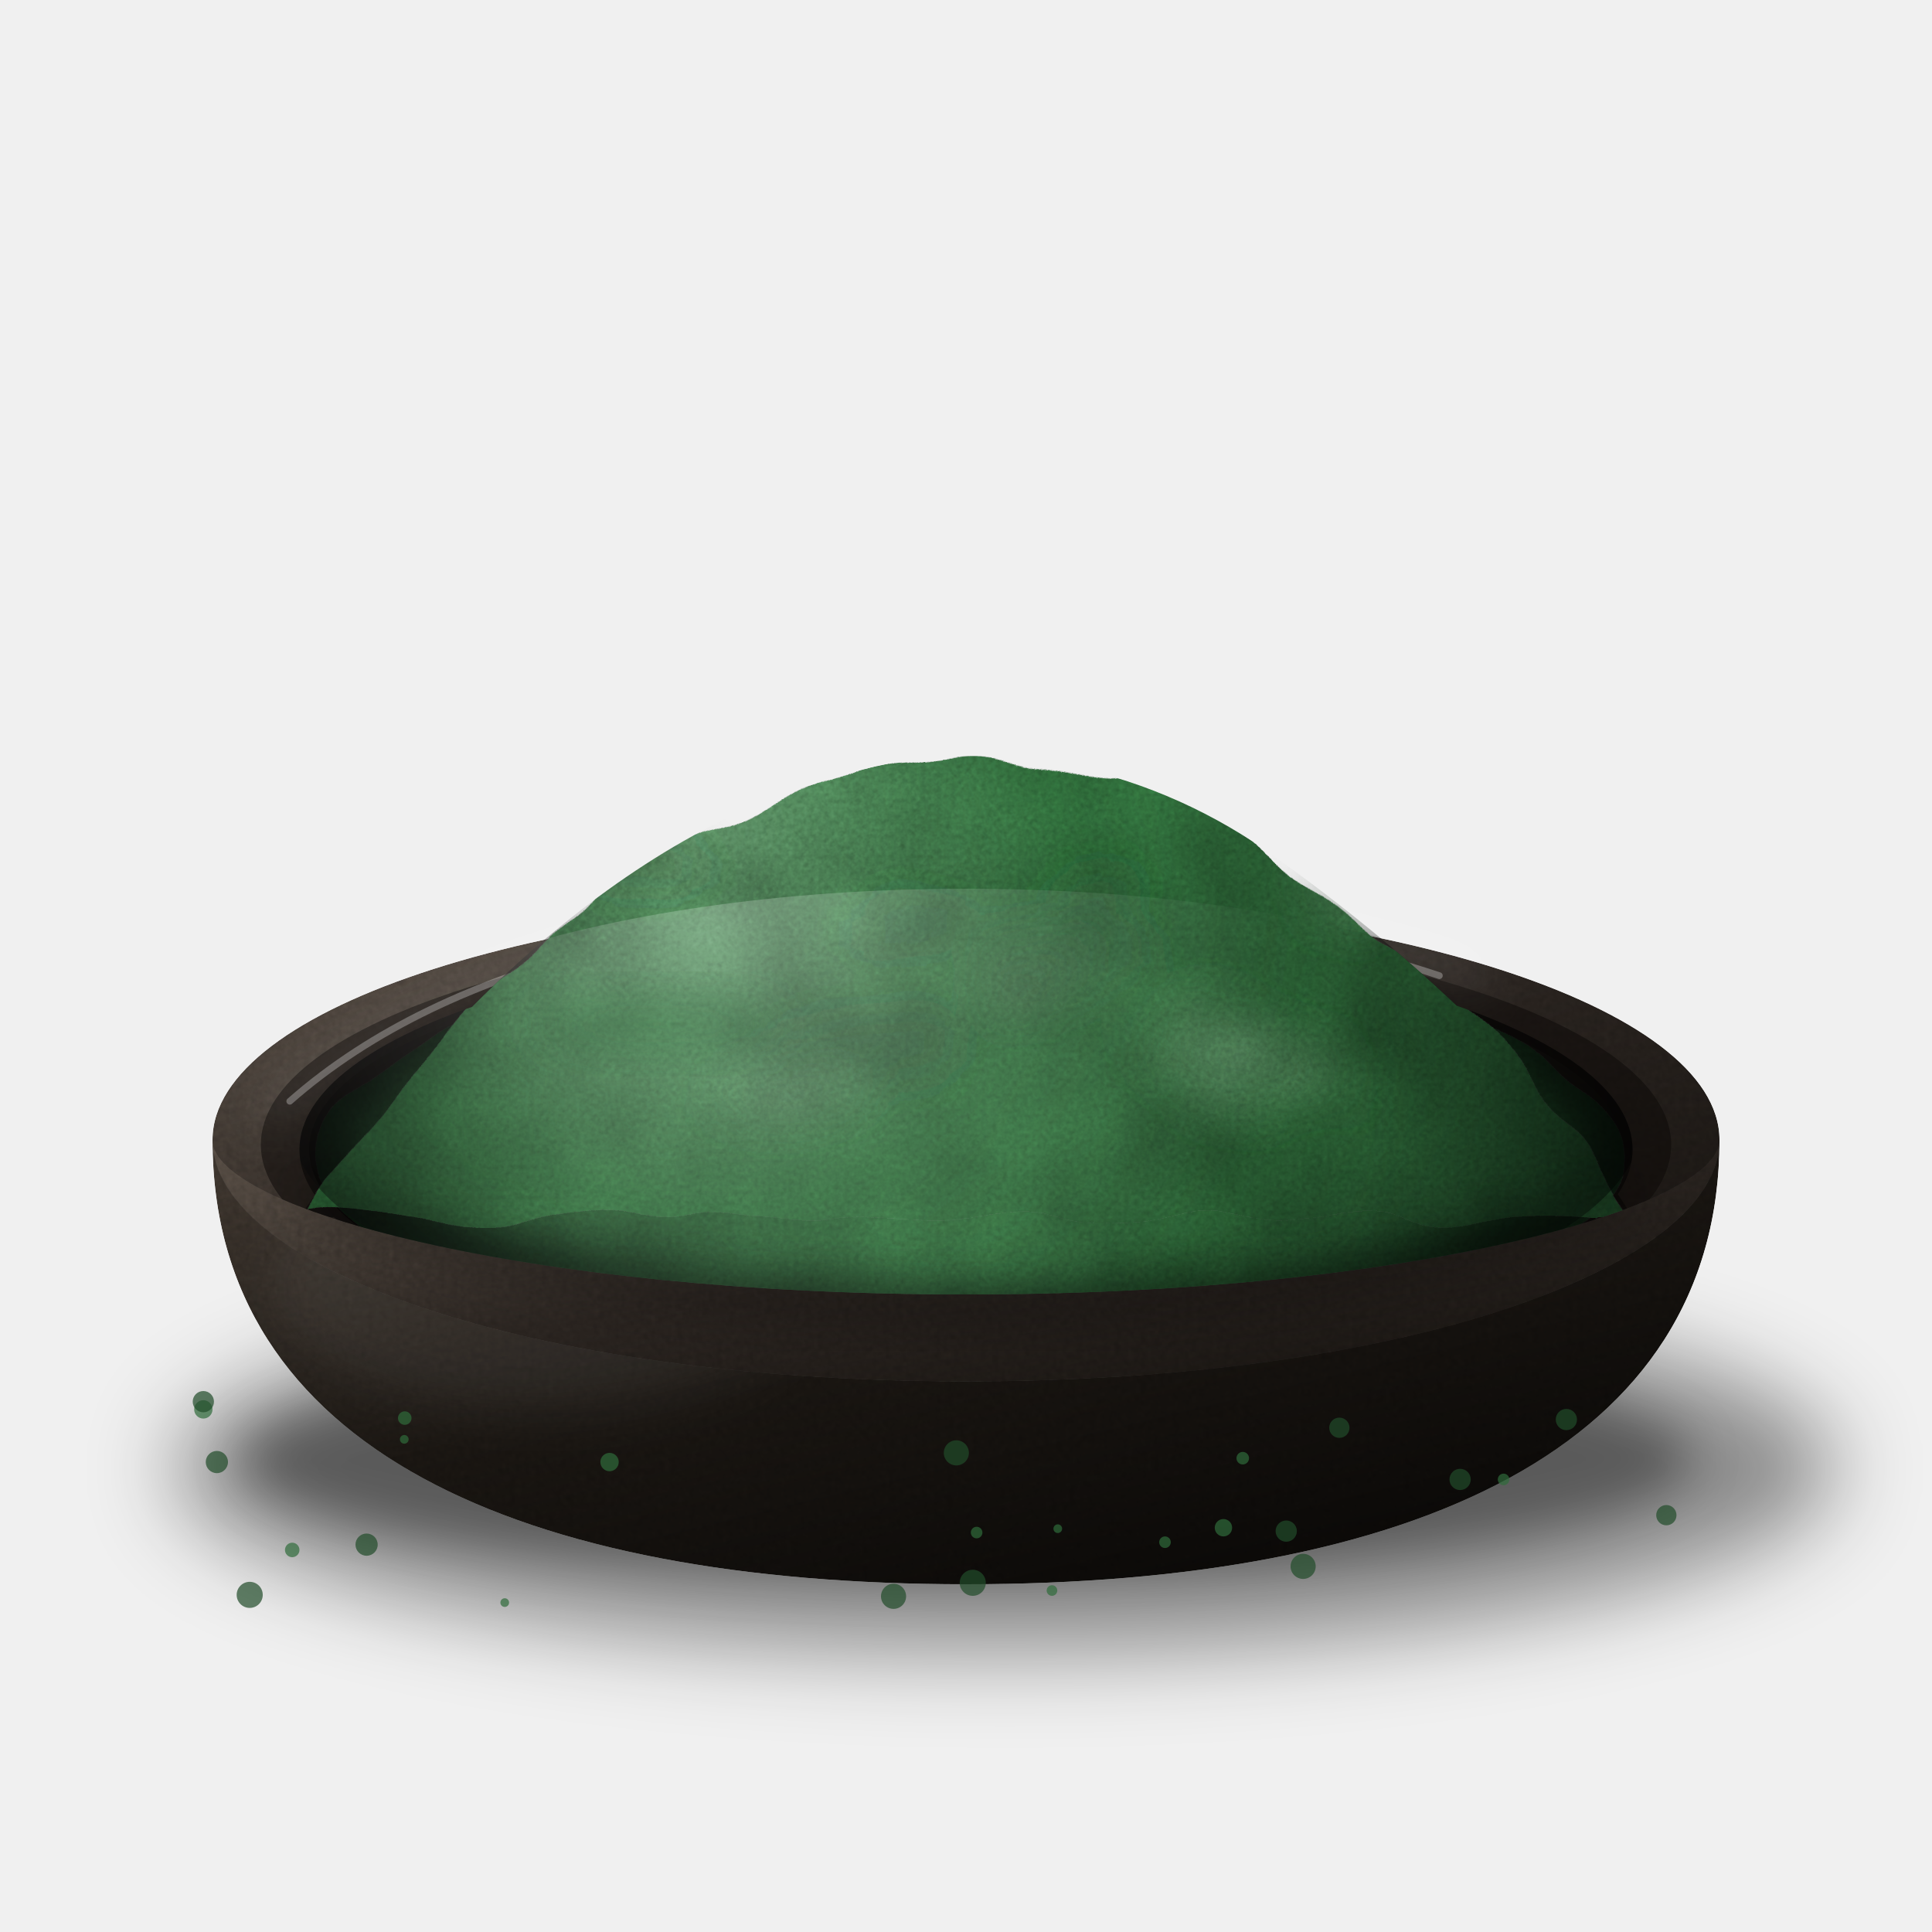
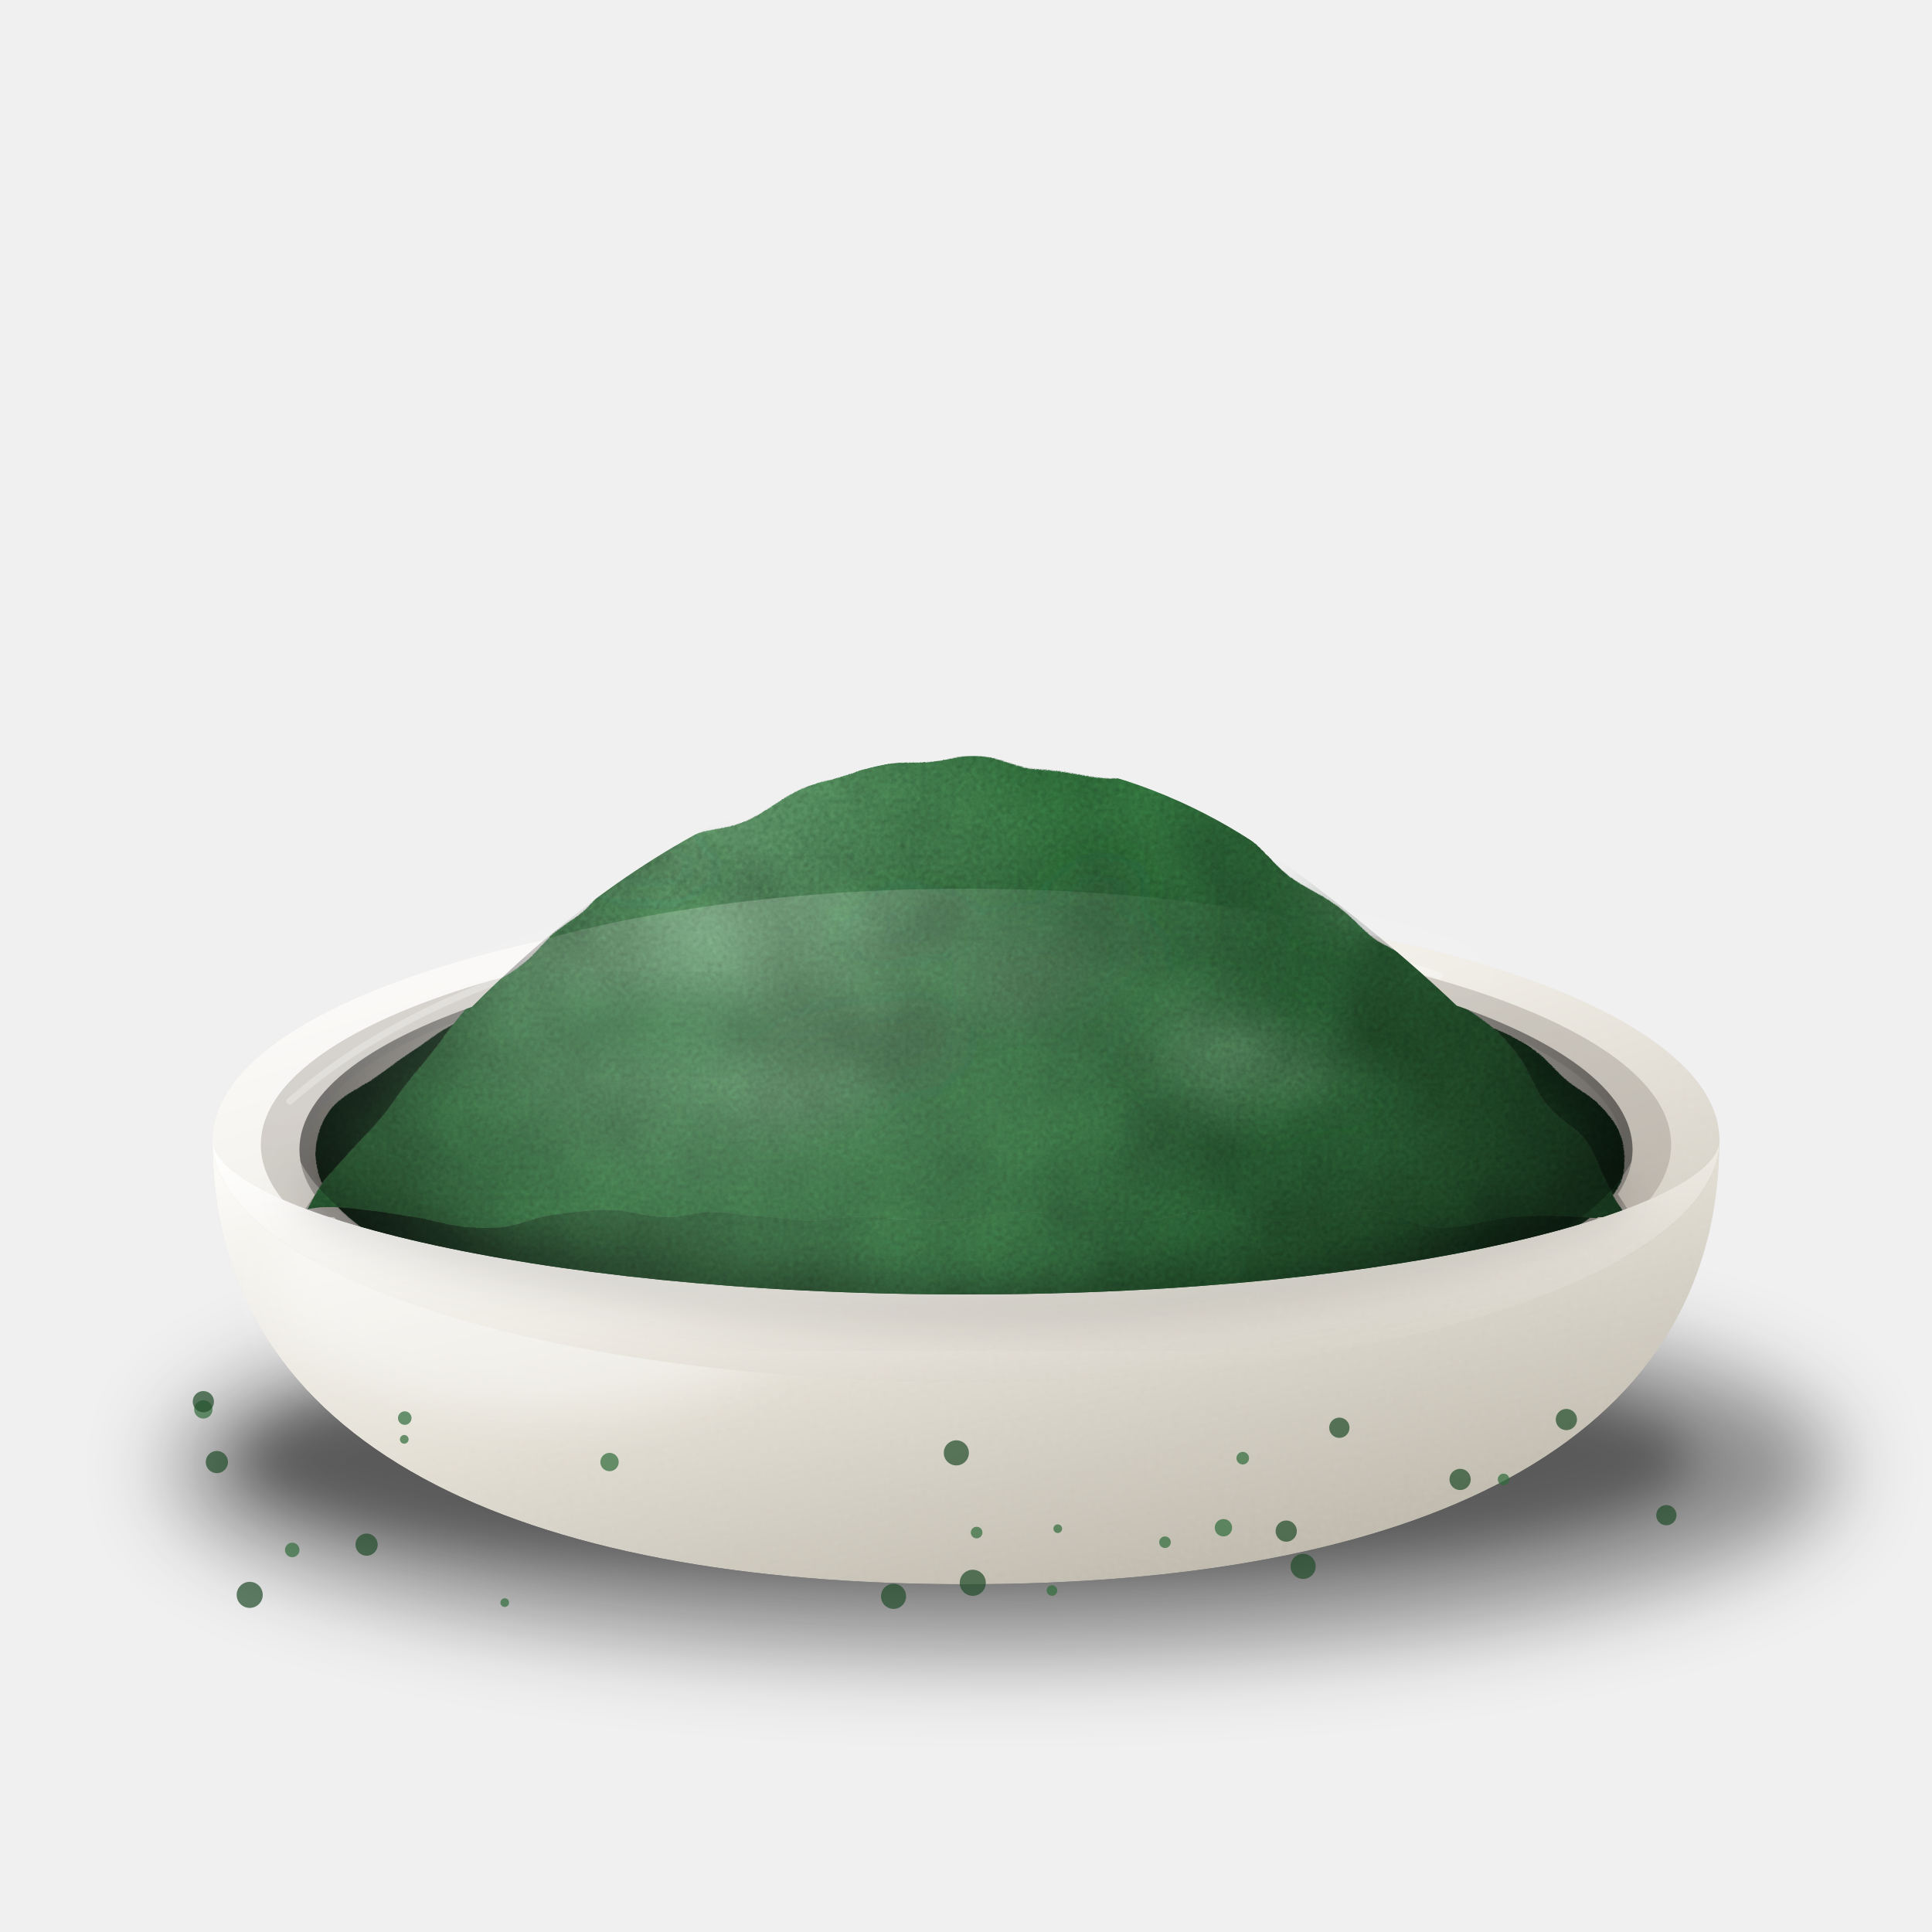
<svg xmlns="http://www.w3.org/2000/svg" viewBox="0 0 400 400" class="" role="presentation" aria-hidden="true" data-bowl="spinach-powder">
  <defs>
    <filter id="b-spinach-powder-soft" x="-20%" y="-40%" width="140%" height="180%">
      <feGaussianBlur stdDeviation="5" />
    </filter>
    <filter id="b-spinach-powder-ground" x="-20%" y="-50%" width="140%" height="200%">
      <feGaussianBlur stdDeviation="9" />
    </filter>
    <filter id="b-spinach-powder-stone" x="0" y="0" width="100%" height="100%" color-interpolation-filters="sRGB">
      <feTurbulence type="fractalNoise" baseFrequency="0.75" numOctaves="2" seed="7415" result="n" />
-       <feColorMatrix in="n" type="matrix" values="0.33 0.33 0.33 0 0  0.33 0.33 0.33 0 0  0.33 0.33 0.33 0 0  0 0 0 0 0.2" result="g" />
+       <feColorMatrix in="n" type="matrix" values="0.33 0.33 0.33 0 0  0.33 0.33 0.33 0 0  0.33 0.33 0.33 0 0  0 0 0 0 0.07" result="g" />
      <feBlend in="g" in2="SourceGraphic" mode="overlay" result="b" />
      <feComposite in="b" in2="SourceGraphic" operator="in" />
    </filter>
    <linearGradient id="b-spinach-powder-body" x1="0.1" y1="0" x2="0.9" y2="1">
-       <stop offset="0" stop-color="#3d352e" />
-       <stop offset="0.45" stop-color="#1a1612" />
-       <stop offset="1" stop-color="#070605" />
+       <stop offset="0" stop-color="#fbfaf7" />
+       <stop offset="0.45" stop-color="#e4e0d6" />
+       <stop offset="1" stop-color="#b6b0a3" />
    </linearGradient>
    <linearGradient id="b-spinach-powder-rim" x1="0" y1="0" x2="1" y2="1">
-       <stop offset="0" stop-color="#5a5047" />
-       <stop offset="0.5" stop-color="#2a2420" />
-       <stop offset="1" stop-color="#14110e" />
+       <stop offset="0" stop-color="#ffffff" />
+       <stop offset="0.5" stop-color="#efece5" />
+       <stop offset="1" stop-color="#cbc5b9" />
    </linearGradient>
    <linearGradient id="b-spinach-powder-wall" x1="0" y1="0" x2="0" y2="1">
-       <stop offset="0" stop-color="#2e2823" />
-       <stop offset="0.55" stop-color="#100d0b" />
-       <stop offset="1" stop-color="#070605" />
+       <stop offset="0" stop-color="#ebe7de" />
+       <stop offset="0.55" stop-color="#cdc7bb" />
+       <stop offset="1" stop-color="#b0a99c" />
    </linearGradient>
  </defs>
  <ellipse cx="208" cy="304" rx="172" ry="38" fill="#000" opacity="0.42" filter="url(#b-spinach-powder-ground)" />
  <ellipse cx="200" cy="302" rx="150" ry="24" fill="#000" opacity="0.35" filter="url(#b-spinach-powder-soft)" />
  <path d="M 44 236 C 44 300, 108 328, 200 328 C 292 328, 356 300, 356 236 Z" fill="url(#b-spinach-powder-body)" filter="url(#b-spinach-powder-stone)" />
-   <ellipse cx="112" cy="266" rx="56" ry="26" fill="#fff" opacity="0.06" filter="url(#b-spinach-powder-soft)" />
+   <ellipse cx="112" cy="266" rx="56" ry="26" fill="#fff" opacity="0.4" filter="url(#b-spinach-powder-soft)" />
  <ellipse cx="200" cy="236" rx="156" ry="50" fill="url(#b-spinach-powder-rim)" filter="url(#b-spinach-powder-stone)" />
-   <ellipse cx="200" cy="237" rx="146" ry="46" fill="#0c0a08" opacity="0.55" />
+   <ellipse cx="200" cy="237" rx="146" ry="46" fill="#8c857a" opacity="0.35" />
  <ellipse cx="200" cy="238" rx="136" ry="42" fill="url(#b-spinach-powder-wall)" />
  <path d="M 56 230 C 90 198, 146 186, 200 186 C 236 186, 274 191, 306 202" fill="none" stroke="#fff" stroke-opacity="0.16" stroke-width="5" stroke-linecap="round" filter="url(#b-spinach-powder-soft)" />
  <path d="M 60 228 C 94 198, 148 188, 200 188 C 234 188, 268 192, 298 202" fill="none" stroke="#fff" stroke-opacity="0.28" stroke-width="1.4" stroke-linecap="round" />
  <g>
    <defs>
      <radialGradient id="b-spinach-powder-dome" gradientUnits="userSpaceOnUse" cx="152" cy="180" r="215" fx="140" fy="170">
        <stop offset="0" stop-color="#5d8c65" />
        <stop offset="0.36" stop-color="#2f6b3a" />
        <stop offset="0.78" stop-color="#214b29" />
        <stop offset="1" stop-color="#112916" />
      </radialGradient>
      <radialGradient id="b-spinach-powder-bed" gradientUnits="userSpaceOnUse" cx="200" cy="238" r="140">
        <stop offset="0" stop-color="#2f6b3a" />
        <stop offset="0.72" stop-color="#214b29" />
        <stop offset="1" stop-color="#112916" />
      </radialGradient>
      <clipPath id="b-spinach-powder-cavclip">
        <ellipse cx="200" cy="238" rx="138" ry="44" />
        <path d="M 62 252 C 88 214, 128 172, 176 160 C 204 152, 236 158, 262 176 C 296 200, 322 226, 338 252 Z" />
      </clipPath>
      <filter id="b-spinach-powder-surf" x="-8%" y="-14%" width="116%" height="128%" color-interpolation-filters="sRGB">
        <feTurbulence type="fractalNoise" baseFrequency="0.035" numOctaves="2" seed="7406" result="warp" />
        <feDisplacementMap in="SourceGraphic" in2="warp" scale="9" xChannelSelector="R" yChannelSelector="G" result="shape" />
        <feTurbulence type="fractalNoise" baseFrequency="0.95" numOctaves="2" seed="7407" result="fine" />
        <feColorMatrix in="fine" type="matrix" values="0.33 0.33 0.33 0 0  0.33 0.33 0.33 0 0  0.33 0.33 0.33 0 0  0 0 0 0 0.26" result="fineG" />
        <feTurbulence type="fractalNoise" baseFrequency="0.045" numOctaves="3" seed="7408" result="mottle" />
        <feColorMatrix in="mottle" type="matrix" values="0.33 0.33 0.33 0 0  0.33 0.33 0.33 0 0  0.33 0.33 0.33 0 0  0 0 0 0 0.32" result="mottleG" />
        <feBlend in="fineG" in2="shape" mode="overlay" result="s1" />
        <feBlend in="mottleG" in2="s1" mode="overlay" result="s2" />
        <feComposite in="s2" in2="shape" operator="in" />
      </filter>
    </defs>
    <g clip-path="url(#b-spinach-powder-cavclip)">
      <g filter="url(#b-spinach-powder-surf)">
        <ellipse cx="200" cy="240" rx="136" ry="42" fill="url(#b-spinach-powder-bed)" />
      </g>
-       <ellipse cx="200" cy="236" rx="136" ry="42" fill="none" stroke="#000" stroke-width="18" opacity="0.55" filter="url(#b-spinach-powder-soft)" />
+       <ellipse cx="200" cy="236" rx="136" ry="42" fill="none" stroke="#000" stroke-width="18" opacity="0.3" filter="url(#b-spinach-powder-soft)" />
      <g filter="url(#b-spinach-powder-surf)">
        <path d="M 62 252 C 88 214, 128 172, 176 160 C 204 152, 236 158, 262 176 C 296 200, 322 226, 338 252 Z" fill="url(#b-spinach-powder-dome)" />
        <g filter="url(#b-spinach-powder-soft)">
          <ellipse cx="135.5" cy="179.9" rx="12.4" ry="6.6" fill="#214b29" opacity="0.42" />
          <ellipse cx="279.6" cy="182.7" rx="7.8" ry="8.3" fill="#5d8c65" opacity="0.5" />
          <ellipse cx="225.4" cy="186.5" rx="6.8" ry="7.7" fill="#214b29" opacity="0.42" />
          <ellipse cx="163.0" cy="226.0" rx="14.9" ry="4.4" fill="#5d8c65" opacity="0.5" />
          <ellipse cx="262.2" cy="222.9" rx="17.1" ry="6.7" fill="#5d8c65" opacity="0.5" />
          <ellipse cx="165.4" cy="218.8" rx="7.1" ry="6.7" fill="#214b29" opacity="0.42" />
          <ellipse cx="185.5" cy="216.6" rx="15.4" ry="7.5" fill="#214b29" opacity="0.42" />
          <ellipse cx="187.5" cy="192.2" rx="13.1" ry="4.2" fill="#214b29" opacity="0.42" />
          <ellipse cx="250.4" cy="215.6" rx="13.7" ry="7.4" fill="#5d8c65" opacity="0.5" />
          <ellipse cx="215.0" cy="201.7" rx="10.5" ry="6.9" fill="#5d8c65" opacity="0.5" />
          <ellipse cx="221.2" cy="196.6" rx="17.6" ry="7.7" fill="#214b29" opacity="0.42" />
        </g>
      </g>
    </g>
    <defs>
      <radialGradient id="b-spinach-powder-sheen" gradientUnits="userSpaceOnUse" cx="150" cy="186" r="120">
        <stop offset="0" stop-color="#fff" stop-opacity="0.22" />
        <stop offset="1" stop-color="#fff" stop-opacity="0" />
      </radialGradient>
      <radialGradient id="b-spinach-powder-vig" gradientUnits="userSpaceOnUse" cx="200" cy="232" r="150">
        <stop offset="0.55" stop-color="#000" stop-opacity="0" />
-         <stop offset="1" stop-color="#000" stop-opacity="0.55" />
+         <stop offset="1" stop-color="#000" stop-opacity="0.35" />
      </radialGradient>
    </defs>
    <g clip-path="url(#b-spinach-powder-cavclip)">
      <ellipse cx="200" cy="232" rx="140" ry="48" fill="url(#b-spinach-powder-sheen)" />
      <ellipse cx="200" cy="232" rx="140" ry="48" fill="url(#b-spinach-powder-vig)" />
    </g>
    <circle cx="44.9" cy="302.7" r="2.3" fill="#214b29" opacity="0.7" />
    <circle cx="42.1" cy="291.8" r="1.9" fill="#2f6b3a" opacity="0.7" />
    <circle cx="269.8" cy="324.3" r="2.6" fill="#214b29" opacity="0.7" />
    <circle cx="311.3" cy="306.3" r="1.2" fill="#2f6b3a" opacity="0.7" />
    <circle cx="201.4" cy="327.7" r="2.7" fill="#214b29" opacity="0.7" />
    <circle cx="302.3" cy="306.3" r="2.2" fill="#214b29" opacity="0.7" />
    <circle cx="42.1" cy="290.2" r="2.2" fill="#214b29" opacity="0.7" />
    <circle cx="83.7" cy="298.0" r="0.9" fill="#2f6b3a" opacity="0.7" />
    <circle cx="60.5" cy="320.9" r="1.5" fill="#2f6b3a" opacity="0.7" />
    <circle cx="83.8" cy="293.6" r="1.4" fill="#2f6b3a" opacity="0.7" />
    <circle cx="266.3" cy="317.0" r="2.2" fill="#214b29" opacity="0.7" />
    <circle cx="202.2" cy="317.3" r="1.2" fill="#2f6b3a" opacity="0.7" />
    <circle cx="324.3" cy="293.9" r="2.2" fill="#214b29" opacity="0.7" />
    <circle cx="51.7" cy="330.2" r="2.7" fill="#214b29" opacity="0.7" />
    <circle cx="219.0" cy="316.5" r="0.9" fill="#2f6b3a" opacity="0.7" />
    <circle cx="75.9" cy="319.8" r="2.3" fill="#214b29" opacity="0.7" />
    <circle cx="253.3" cy="316.3" r="1.8" fill="#2f6b3a" opacity="0.7" />
    <circle cx="104.5" cy="331.8" r="0.9" fill="#2f6b3a" opacity="0.7" />
    <circle cx="241.2" cy="319.3" r="1.2" fill="#2f6b3a" opacity="0.7" />
    <circle cx="217.8" cy="329.3" r="1.1" fill="#2f6b3a" opacity="0.7" />
    <circle cx="345.0" cy="313.7" r="2.1" fill="#214b29" opacity="0.7" />
    <circle cx="277.3" cy="295.6" r="2.1" fill="#214b29" opacity="0.7" />
    <circle cx="257.3" cy="301.9" r="1.3" fill="#2f6b3a" opacity="0.7" />
    <circle cx="185.0" cy="330.5" r="2.6" fill="#214b29" opacity="0.7" />
    <circle cx="126.2" cy="302.7" r="1.9" fill="#2f6b3a" opacity="0.7" />
    <circle cx="198.0" cy="300.8" r="2.6" fill="#214b29" opacity="0.7" />
    <ellipse cx="136" cy="212" rx="26" ry="6" fill="#2f6b3a" opacity="0.35" filter="url(#b-spinach-powder-soft)" />
  </g>
  <path d="M 44 236 C 44 262, 108 286, 200 286 C 292 286, 356 262, 356 236 C 356 250, 292 268, 200 268 C 108 268, 44 250, 44 236 Z" fill="url(#b-spinach-powder-rim)" filter="url(#b-spinach-powder-stone)" />
-   <path d="M 64 246 C 100 262, 150 270, 200 270 C 250 270, 300 262, 336 246" fill="none" stroke="#000" stroke-opacity="0.35" stroke-width="6" filter="url(#b-spinach-powder-soft)" />
+   <path d="M 64 246 C 100 262, 150 270, 200 270 C 250 270, 300 262, 336 246" fill="none" stroke="#000" stroke-opacity="0.2" stroke-width="6" filter="url(#b-spinach-powder-soft)" />
</svg>
